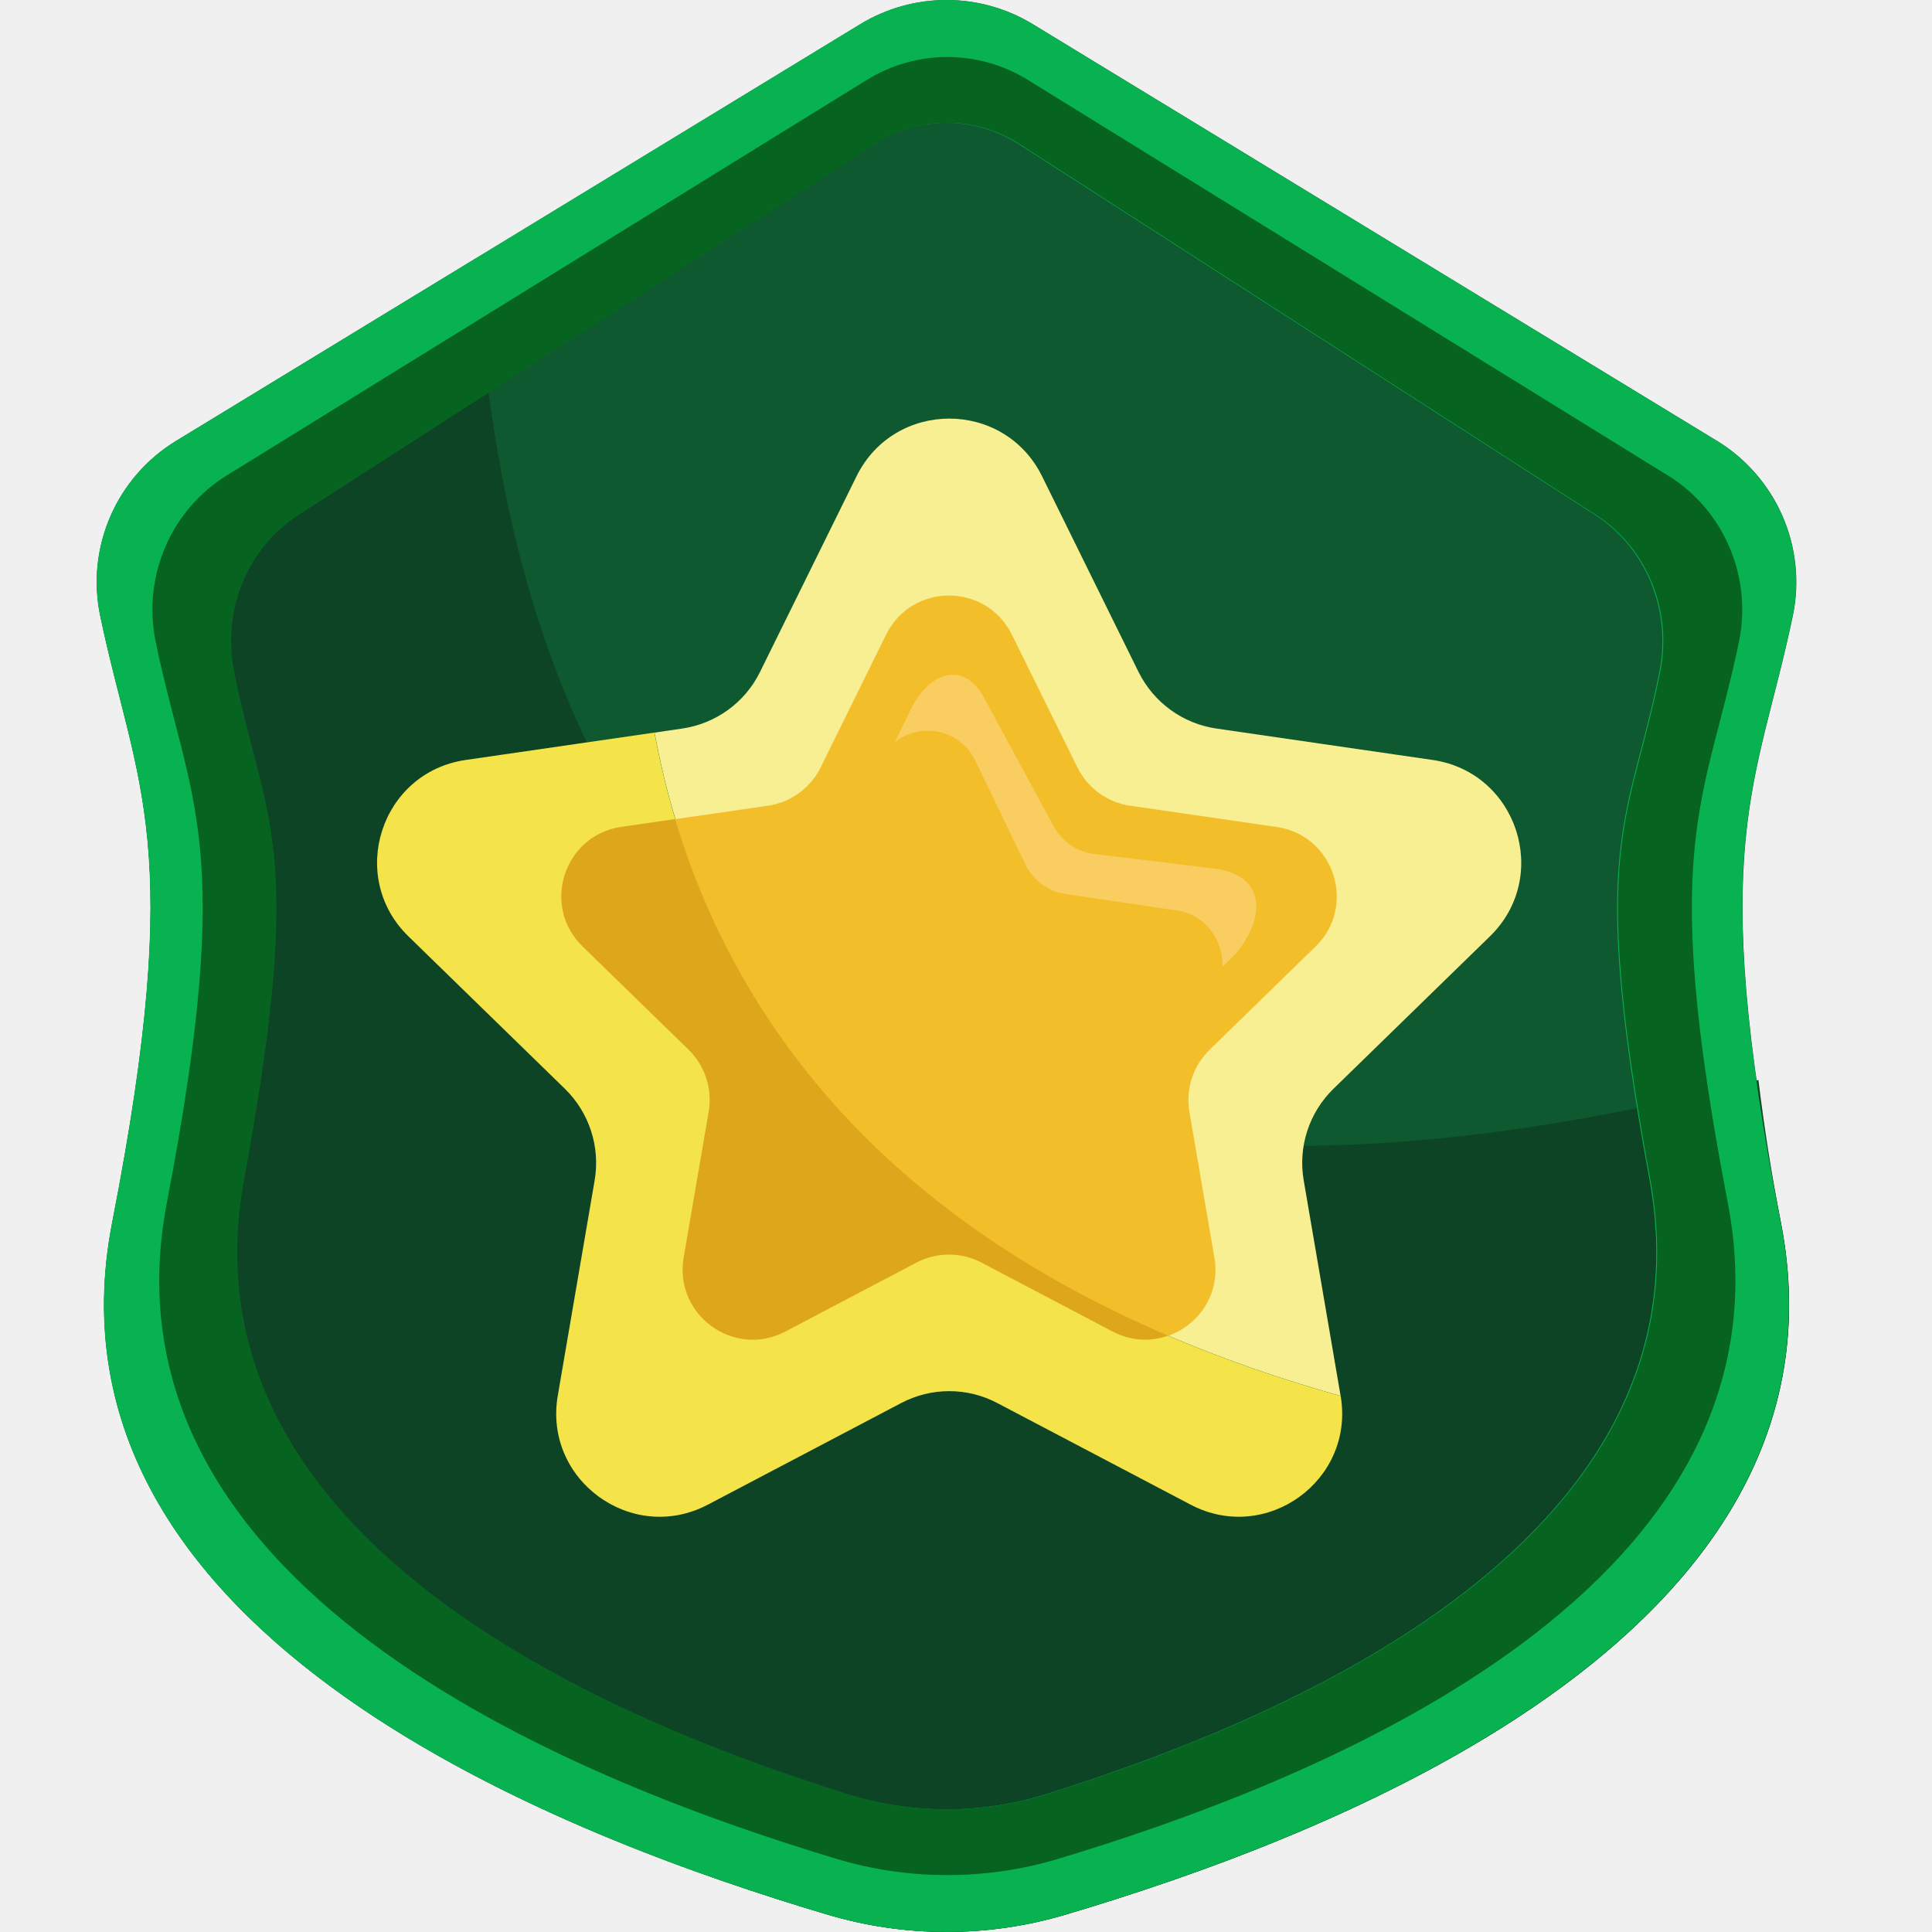
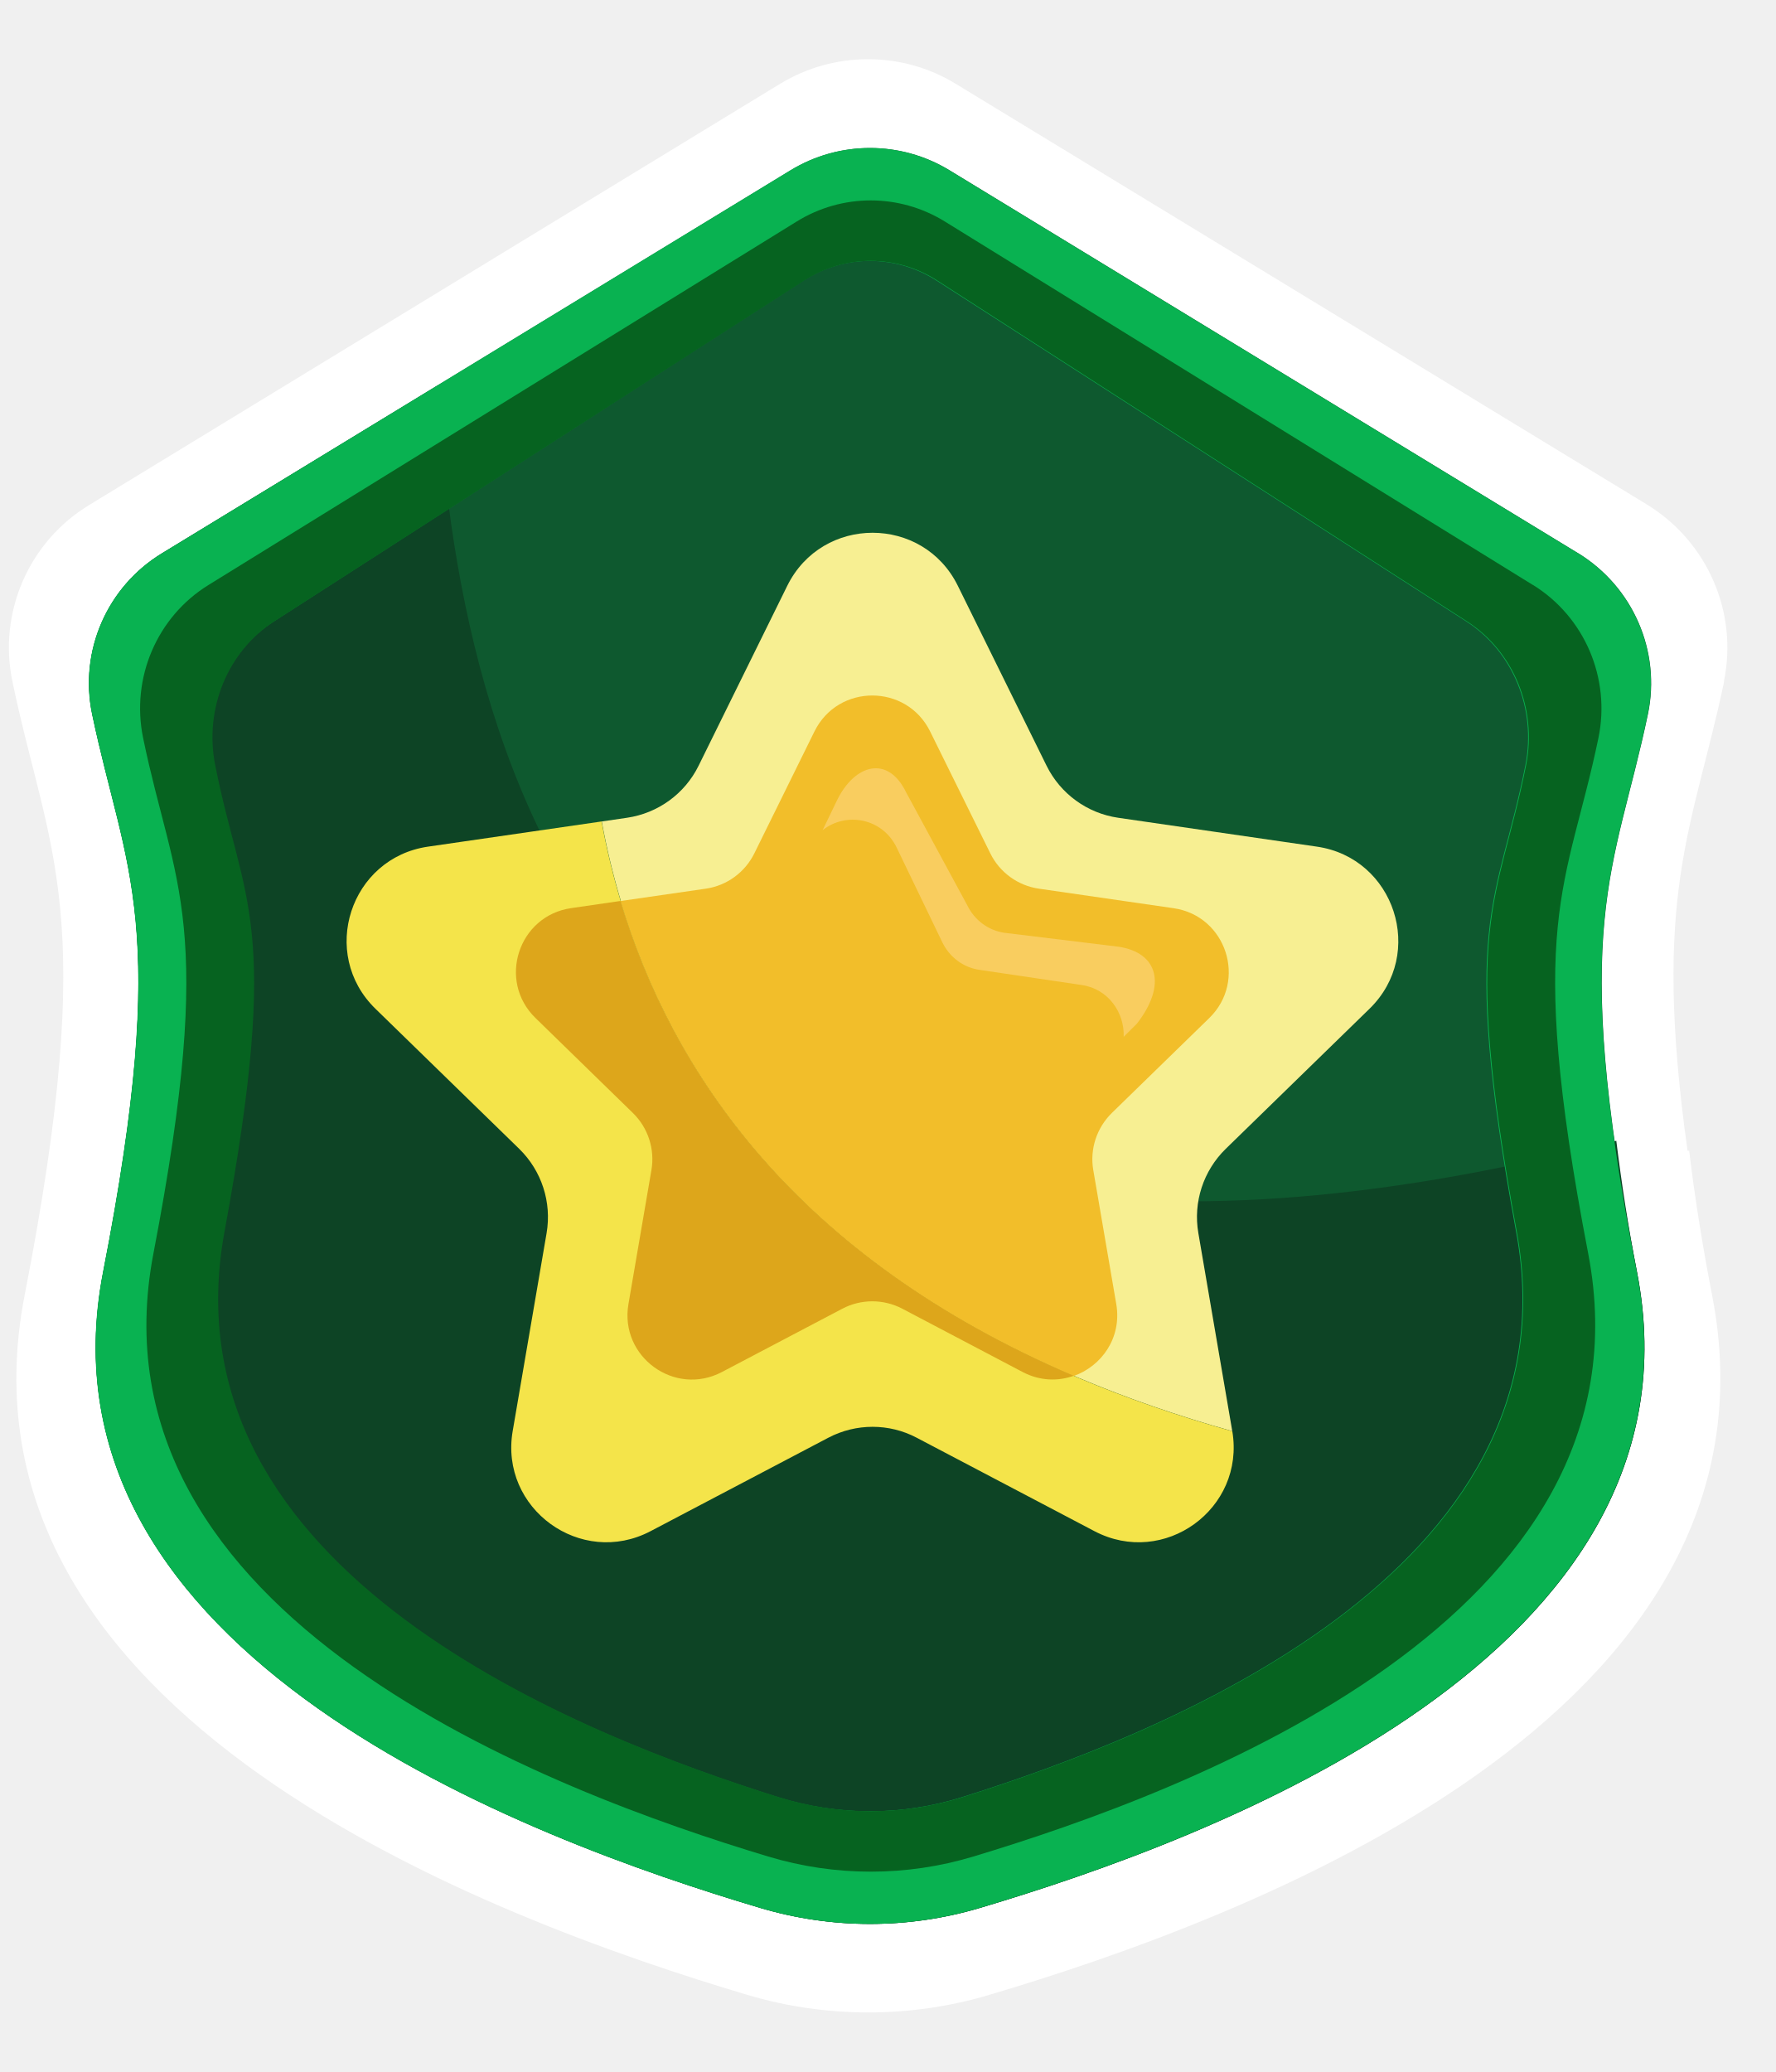
- <svg xmlns="http://www.w3.org/2000/svg" width="48" height="48" viewBox="0 0 48 48" fill="none">
-   <g id="Badge_2_star">
+ <svg xmlns="http://www.w3.org/2000/svg" width="24" height="28" viewBox="0 0 24 28" fill="none">
+   <g id="Nomad L2">
    <g id="Vector">
-       <path d="M42.655 10.951L25.661 0.601C24.345 -0.2 22.691 -0.2 21.375 0.601L4.384 10.951C2.897 11.855 2.136 13.599 2.494 15.304C3.386 19.563 4.636 20.919 2.791 30.369C0.765 40.75 14.355 45.722 20.553 47.566C22.488 48.143 24.548 48.143 26.483 47.566C32.681 45.722 46.271 40.75 44.245 30.369C42.4 20.919 43.65 19.563 44.542 15.304C44.9 13.599 44.139 11.855 42.652 10.948L42.655 10.951Z" fill="#0E592F" />
-       <path d="M43.69 26.832C16.812 33.739 12.447 17.2 11.828 6.419L4.387 10.951C2.897 11.855 2.136 13.599 2.494 15.304C3.386 19.563 4.636 20.919 2.791 30.369C0.765 40.75 14.355 45.722 20.553 47.566C22.488 48.143 24.548 48.143 26.483 47.566C32.681 45.722 46.271 40.75 44.245 30.369C44.011 29.174 43.829 27.991 43.687 26.829L43.69 26.832Z" fill="#0D4425" />
-       <path d="M42.649 10.951L25.655 0.601C24.339 -0.2 22.685 -0.2 21.369 0.601L4.378 10.951C2.888 11.855 2.13 13.599 2.488 15.304C3.38 19.563 4.63 20.919 2.785 30.369C0.759 40.75 14.349 45.722 20.547 47.566C22.482 48.143 24.542 48.143 26.477 47.566C32.675 45.722 46.265 40.75 44.239 30.369C42.394 20.919 43.644 19.563 44.536 15.304C44.894 13.599 44.133 11.855 42.646 10.948L42.649 10.951ZM41.23 16.678C40.477 20.471 39.425 20.88 40.978 29.292C42.686 38.535 31.234 42.928 26.01 44.569C24.378 45.082 22.643 45.082 21.014 44.569C15.79 42.928 4.338 38.535 6.046 29.292C7.599 20.88 6.547 20.471 5.794 16.678C5.494 15.162 6.134 13.608 7.387 12.802L21.709 3.586C22.819 2.873 24.211 2.873 25.319 3.586L39.637 12.799C40.89 13.605 41.53 15.159 41.23 16.675V16.678Z" fill="#09B251" />
-       <path d="M41.433 11.81L25.54 1.987C24.308 1.226 22.761 1.226 21.533 1.987L5.637 11.81C4.244 12.668 3.534 14.325 3.868 15.944C4.702 19.988 5.87 20.901 4.147 29.872C2.251 39.724 14.965 44.426 20.762 46.177C22.573 46.723 24.499 46.723 26.31 46.177C32.108 44.426 44.821 39.724 42.925 29.872C41.199 20.904 42.367 19.988 43.204 15.944C43.538 14.328 42.828 12.671 41.436 11.81H41.433ZM41.251 16.675C40.498 20.467 39.446 20.877 40.999 29.289C42.707 38.532 31.255 42.925 26.031 44.566C24.399 45.079 22.664 45.079 21.035 44.566C15.811 42.925 4.36 38.532 6.067 29.289C7.621 20.877 6.568 20.467 5.816 16.675C5.515 15.159 6.155 13.605 7.408 12.799L21.73 3.586C22.84 2.873 24.232 2.873 25.34 3.586L39.658 12.799C40.911 13.605 41.551 15.159 41.251 16.675Z" fill="#066320" />
-       <path d="M33.306 34.683C33.306 34.683 33.306 34.677 33.306 34.674L32.39 29.325C32.247 28.491 32.523 27.642 33.13 27.05L37.016 23.264C38.542 21.778 37.698 19.187 35.593 18.881L30.224 18.101C29.387 17.98 28.665 17.455 28.288 16.697L25.889 11.831C24.945 9.923 22.224 9.923 21.281 11.831L18.881 16.697C18.508 17.455 17.783 17.98 16.946 18.101L16.263 18.201C17.346 24.08 21.278 31.306 33.312 34.683H33.306Z" fill="#F7EF92" />
-       <path d="M16.257 18.201L11.57 18.881C9.462 19.187 8.622 21.778 10.148 23.264L14.034 27.05C14.64 27.642 14.916 28.491 14.774 29.325L13.858 34.674C13.497 36.773 15.702 38.374 17.586 37.383L22.388 34.859C23.137 34.464 24.032 34.464 24.779 34.859L29.581 37.383C31.461 38.371 33.661 36.779 33.309 34.683C21.275 31.306 17.343 24.083 16.26 18.201H16.257Z" fill="#F4E44A" />
-       <path d="M29.022 33.187C29.775 32.923 30.327 32.156 30.172 31.249L29.55 27.624C29.453 27.059 29.641 26.483 30.051 26.082L32.684 23.516C33.718 22.509 33.148 20.753 31.719 20.546L28.079 20.018C27.512 19.936 27.02 19.579 26.768 19.066L25.14 15.768C24.499 14.473 22.655 14.473 22.015 15.768L20.389 19.066C20.134 19.579 19.646 19.936 19.078 20.018L16.773 20.352C18.153 24.954 21.49 29.968 29.022 33.19V33.187Z" fill="#F2BE2A" />
-       <path d="M30.227 21.587L27.145 21.211C26.714 21.147 26.341 20.871 26.147 20.471L24.49 17.413C24.005 16.405 23.101 16.639 22.616 17.646L22.233 18.438C22.855 17.941 23.844 18.098 24.235 18.908L25.473 21.471C25.667 21.872 26.037 22.148 26.471 22.212L29.238 22.621C29.963 22.727 30.397 23.374 30.372 24.023L30.727 23.668C31.537 22.63 31.313 21.748 30.227 21.587Z" fill="#F9CD5F" />
-       <path d="M16.773 20.349L15.438 20.543C14.009 20.75 13.439 22.506 14.473 23.513L17.107 26.079C17.516 26.48 17.704 27.056 17.607 27.621L16.985 31.246C16.743 32.668 18.235 33.754 19.512 33.081L22.767 31.37C23.274 31.103 23.881 31.103 24.387 31.37L27.642 33.081C28.103 33.324 28.595 33.336 29.019 33.184C21.49 29.962 18.15 24.951 16.77 20.346L16.773 20.349Z" fill="#DDA61B" />
+       <path d="M23.296 9.215C23.494 8.28 23.076 7.318 22.256 6.817L12.912 1.13C12.549 0.91 12.142 0.8 11.729 0.8C11.322 0.8 10.91 0.91 10.547 1.13L1.208 6.823C0.389 7.318 -0.029 8.28 0.169 9.215C0.658 11.558 1.346 12.306 0.334 17.498C-0.783 23.207 6.692 25.941 10.101 26.958C10.635 27.117 11.185 27.195 11.735 27.195C12.285 27.195 12.835 27.117 13.368 26.958C16.779 25.946 24.253 23.207 23.137 17.498C23.01 16.843 22.905 16.189 22.828 15.551C22.823 15.551 22.812 15.551 22.806 15.551C22.317 12.059 22.878 11.217 23.302 9.204L23.296 9.215Z" fill="white" />
+       <path d="M21.328 7.476L12.831 2.3C12.172 1.9 11.346 1.9 10.687 2.3L2.192 7.476C1.449 7.928 1.068 8.8 1.247 9.652C1.693 11.782 2.318 12.46 1.396 17.184C0.382 22.375 7.178 24.861 10.276 25.783C11.244 26.071 12.274 26.071 13.242 25.783C16.34 24.861 23.136 22.375 22.122 17.184C21.2 12.46 21.825 11.782 22.271 9.652C22.45 8.8 22.069 7.928 21.326 7.474L21.328 7.476Z" fill="#0E592F" />
+       <path d="M21.845 15.416C8.406 18.87 6.223 10.6 5.914 5.21L2.193 7.476C1.449 7.928 1.068 8.8 1.247 9.652C1.693 11.782 2.318 12.46 1.396 17.184C0.382 22.375 7.178 24.861 10.276 25.783C11.244 26.071 12.274 26.071 13.242 25.783C16.34 24.861 23.136 22.375 22.122 17.184C22.006 16.587 21.915 15.995 21.843 15.414L21.845 15.416Z" fill="#0D4425" />
+       <path d="M21.325 7.476L12.828 2.3C12.169 1.9 11.343 1.9 10.684 2.3L2.189 7.476C1.444 7.928 1.065 8.8 1.244 9.652C1.69 11.782 2.315 12.46 1.393 17.184C0.379 22.375 7.175 24.861 10.273 25.783C11.241 26.071 12.271 26.071 13.239 25.783C16.337 24.861 23.133 22.375 22.119 17.184C21.197 12.46 21.822 11.782 22.268 9.652C22.447 8.8 22.066 7.928 21.323 7.474L21.325 7.476ZM20.615 10.339C20.238 12.235 19.712 12.44 20.489 16.646C21.343 21.268 15.617 23.464 13.005 24.285C12.189 24.541 11.321 24.541 10.507 24.285C7.895 23.464 2.169 21.268 3.023 16.646C3.8 12.44 3.273 12.235 2.897 10.339C2.747 9.581 3.067 8.804 3.693 8.401L10.854 3.793C11.409 3.436 12.105 3.436 12.659 3.793L19.818 8.399C20.445 8.803 20.765 9.579 20.615 10.338V10.339Z" fill="#09B251" />
+       <path d="M20.716 7.905L12.77 2.994C12.154 2.613 11.38 2.613 10.766 2.994L2.818 7.905C2.122 8.334 1.767 9.162 1.934 9.972C2.351 11.994 2.935 12.451 2.074 16.936C1.126 21.862 7.482 24.213 10.381 25.088C11.287 25.361 12.25 25.361 13.155 25.088C16.054 24.213 22.41 21.862 21.463 16.936C20.599 12.452 21.183 11.994 21.602 9.972C21.769 9.164 21.414 8.336 20.718 7.905H20.716ZM20.625 10.338C20.249 12.234 19.723 12.438 20.499 16.645C21.353 21.266 15.627 23.462 13.016 24.283C12.2 24.539 11.332 24.539 10.518 24.283C7.906 23.462 2.18 21.266 3.034 16.645C3.81 12.438 3.284 12.234 2.908 10.338C2.758 9.579 3.078 8.803 3.704 8.399L10.865 3.793C11.42 3.436 12.116 3.436 12.67 3.793L19.829 8.399C20.455 8.803 20.776 9.579 20.625 10.338Z" fill="#066320" />
+       <path d="M16.653 19.341V19.337L16.195 16.663C16.123 16.246 16.262 15.821 16.565 15.525L18.508 13.632C19.271 12.889 18.849 11.594 17.797 11.441L15.112 11.051C14.693 10.99 14.332 10.728 14.144 10.348L12.944 7.915C12.473 6.961 11.112 6.961 10.64 7.915L9.441 10.348C9.254 10.728 8.891 10.99 8.473 11.051L8.132 11.101C8.673 14.04 10.639 17.653 16.656 19.341H16.653Z" fill="#F7EF92" />
+       <path d="M8.129 11.101L5.785 11.441C4.731 11.594 4.311 12.889 5.074 13.632L7.017 15.525C7.32 15.821 7.458 16.246 7.387 16.663L6.929 19.337C6.748 20.386 7.851 21.187 8.793 20.691L11.194 19.429C11.569 19.232 12.016 19.232 12.389 19.429L14.79 20.691C15.731 21.186 16.83 20.39 16.654 19.341C10.637 17.653 8.672 14.042 8.13 11.101H8.129Z" fill="#F4E44A" />
+       <path d="M14.511 18.594C14.887 18.462 15.163 18.078 15.086 17.624L14.775 15.812C14.726 15.53 14.821 15.242 15.025 15.041L16.342 13.758C16.859 13.255 16.574 12.376 15.86 12.273L14.039 12.009C13.756 11.968 13.51 11.789 13.384 11.533L12.57 9.884C12.25 9.237 11.327 9.237 11.007 9.884L10.194 11.533C10.067 11.789 9.823 11.968 9.539 12.009L8.386 12.176C9.077 14.477 10.745 16.984 14.511 18.595V18.594Z" fill="#F2BE2A" />
+       <path d="M15.113 12.793L13.572 12.605C13.357 12.573 13.17 12.435 13.073 12.235L12.245 10.706C12.002 10.203 11.55 10.32 11.308 10.823L11.117 11.219C11.428 10.97 11.922 11.049 12.118 11.454L12.736 12.736C12.834 12.936 13.019 13.074 13.236 13.106L14.619 13.311C14.981 13.364 15.198 13.687 15.186 14.011L15.364 13.834C15.769 13.315 15.656 12.874 15.113 12.793Z" fill="#F9CD5F" />
+       <path d="M8.386 12.175L7.719 12.272C7.005 12.375 6.719 13.253 7.237 13.757L8.553 15.04C8.758 15.24 8.852 15.528 8.804 15.81L8.493 17.623C8.371 18.334 9.117 18.877 9.756 18.541L11.384 17.685C11.637 17.552 11.94 17.552 12.194 17.685L13.821 18.541C14.052 18.662 14.297 18.668 14.51 18.592C10.745 16.981 9.075 14.476 8.385 12.173L8.386 12.175Z" fill="#DDA61B" />
    </g>
  </g>
</svg>
